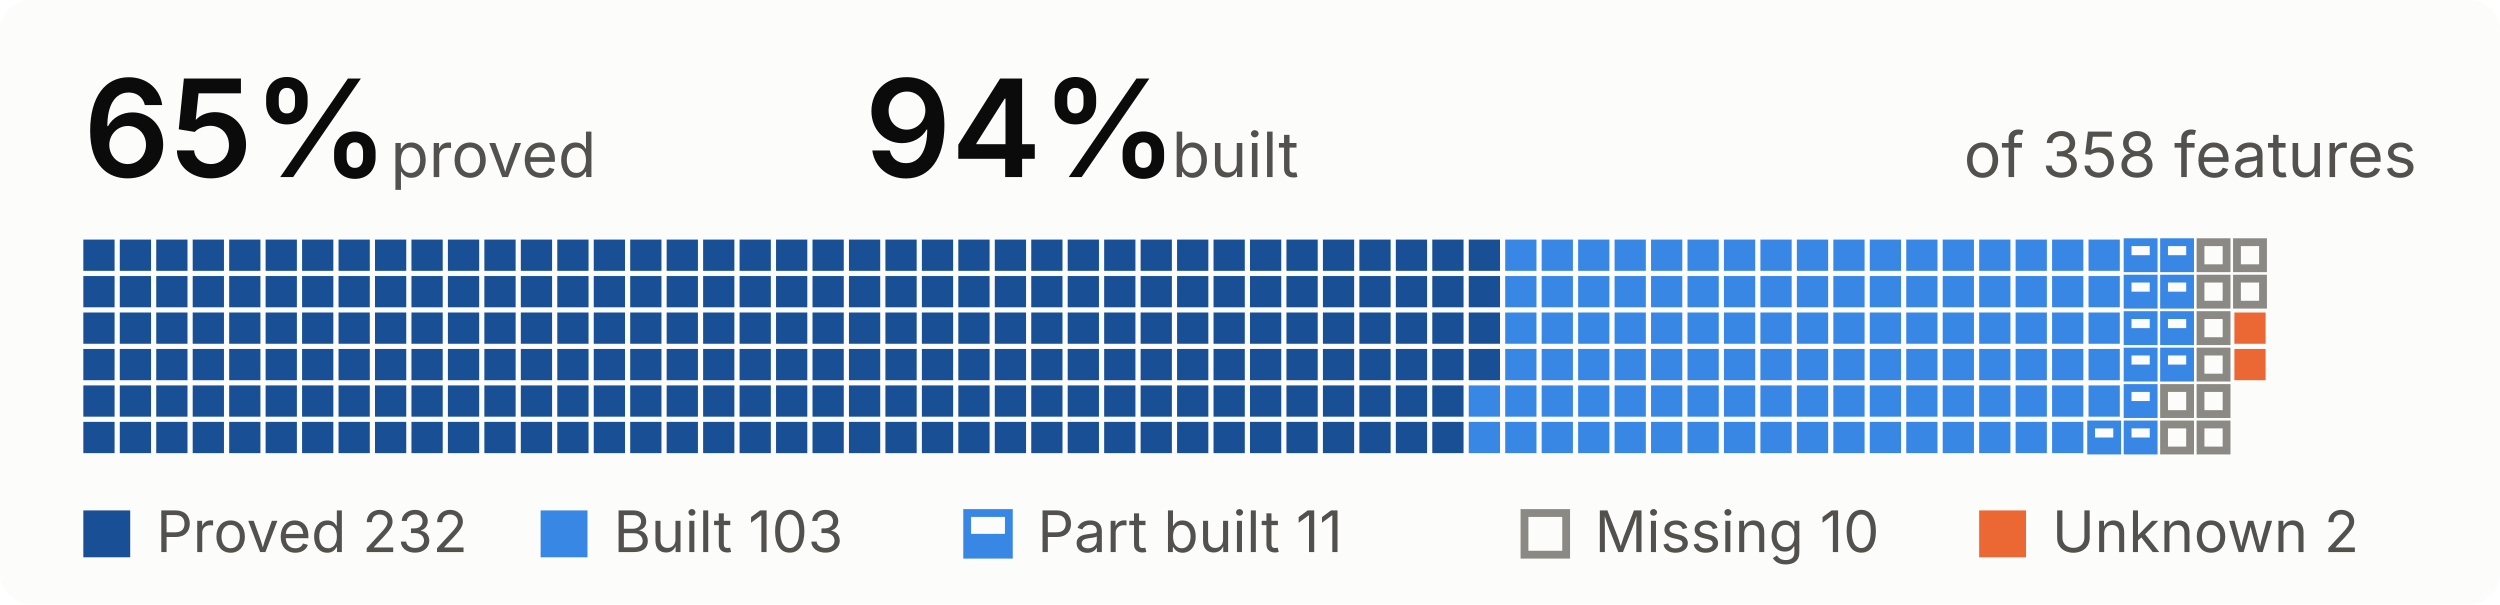
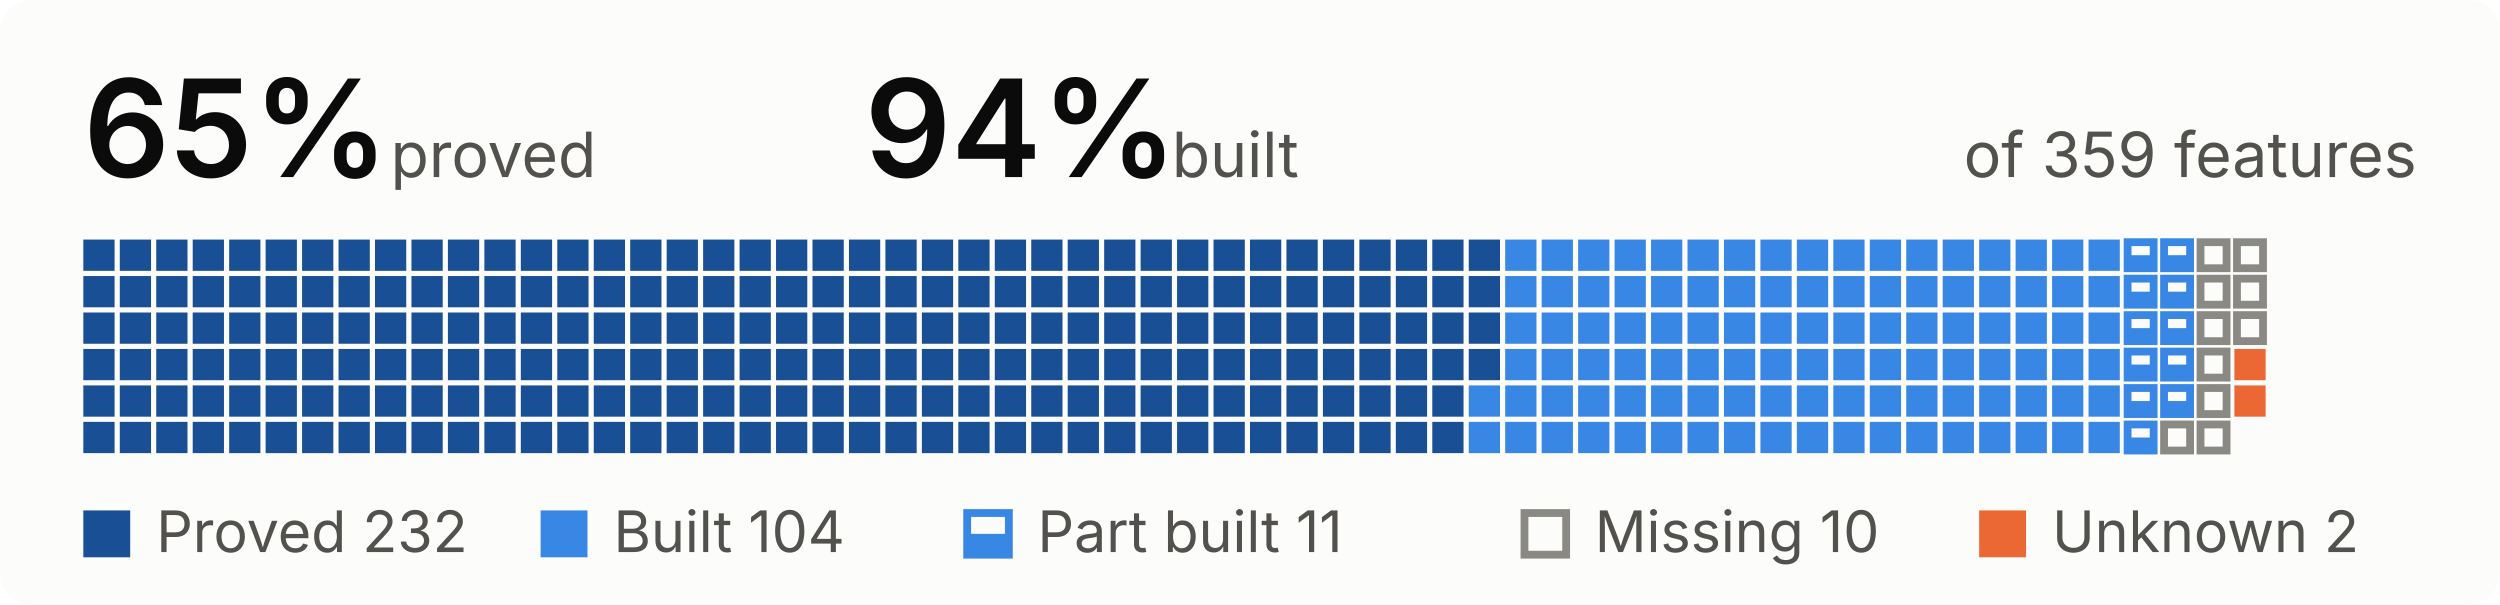
- <svg xmlns="http://www.w3.org/2000/svg" width="480" height="116" viewBox="0 0 480 116" role="img" aria-label="65 percent proved, 94 percent built, of 358 features">
+ <svg xmlns="http://www.w3.org/2000/svg" width="480" height="116" viewBox="0 0 480 116" role="img" aria-label="65 percent proved, 94 percent built, of 359 features">
  <style>
.bg{fill:#fcfcfb}.t{fill:#0b0b0b}.s{fill:#52514e}.rule{fill:#e1e0d9}
.proved{fill:#184f95}.built{fill:#3987e5}.unknown{fill:#eb6834}
.part-o{fill:none;stroke:#3987e5;stroke-width:1.5}.part-f{fill:#3987e5}
.missing{fill:none;stroke:#8a8984;stroke-width:1.5}
.pass{fill:#184f95}.fail{fill:#eb6834}.none{fill:none;stroke:#8a8984;stroke-width:1.5}
@media (prefers-color-scheme:dark){
.bg{fill:#1a1a19}.t{fill:#f0efec}.s{fill:#c3c2b7}.rule{fill:#383835}
.proved{fill:#86b6ef}.built{fill:#3987e5}.unknown{fill:#d95926}
.part-o{stroke:#3987e5}.part-f{fill:#3987e5}
.missing{stroke:#8d8c85}
.pass{fill:#86b6ef}.fail{fill:#d95926}.none{stroke:#8d8c85}
}
text{font-family:system-ui,-apple-system,"Segoe UI",sans-serif;font-size:12px}
.big{font-size:26px;font-weight:600}.b{font-weight:600}.xs{font-size:11px}
</style>
  <rect width="480" height="116" rx="6" class="bg" />
  <text x="16.0" y="34.0" class="t big">65%</text>
  <text x="75.0" y="34.0" class="s">proved</text>
  <text x="166.0" y="34.0" class="t big">94%</text>
  <text x="225.0" y="34.0" class="s">built</text>
-   <text x="464.0" y="34.0" class="s" text-anchor="end">of 358 features</text>
+   <text x="464.0" y="34.0" class="s" text-anchor="end">of 359 features</text>
  <rect x="16.0" y="46.0" width="6" height="6" class="proved" />
  <rect x="16.0" y="53.0" width="6" height="6" class="proved" />
  <rect x="16.0" y="60.0" width="6" height="6" class="proved" />
  <rect x="16.0" y="67.0" width="6" height="6" class="proved" />
  <rect x="16.0" y="74.0" width="6" height="6" class="proved" />
  <rect x="16.0" y="81.0" width="6" height="6" class="proved" />
  <rect x="23.0" y="46.0" width="6" height="6" class="proved" />
  <rect x="23.0" y="53.0" width="6" height="6" class="proved" />
  <rect x="23.0" y="60.0" width="6" height="6" class="proved" />
  <rect x="23.0" y="67.0" width="6" height="6" class="proved" />
  <rect x="23.0" y="74.0" width="6" height="6" class="proved" />
  <rect x="23.0" y="81.0" width="6" height="6" class="proved" />
  <rect x="30.0" y="46.0" width="6" height="6" class="proved" />
  <rect x="30.0" y="53.0" width="6" height="6" class="proved" />
  <rect x="30.0" y="60.0" width="6" height="6" class="proved" />
  <rect x="30.0" y="67.0" width="6" height="6" class="proved" />
  <rect x="30.0" y="74.0" width="6" height="6" class="proved" />
  <rect x="30.0" y="81.0" width="6" height="6" class="proved" />
  <rect x="37.0" y="46.0" width="6" height="6" class="proved" />
  <rect x="37.0" y="53.0" width="6" height="6" class="proved" />
  <rect x="37.0" y="60.0" width="6" height="6" class="proved" />
  <rect x="37.0" y="67.0" width="6" height="6" class="proved" />
  <rect x="37.0" y="74.0" width="6" height="6" class="proved" />
  <rect x="37.0" y="81.0" width="6" height="6" class="proved" />
  <rect x="44.0" y="46.0" width="6" height="6" class="proved" />
  <rect x="44.0" y="53.0" width="6" height="6" class="proved" />
  <rect x="44.0" y="60.0" width="6" height="6" class="proved" />
  <rect x="44.0" y="67.0" width="6" height="6" class="proved" />
  <rect x="44.0" y="74.0" width="6" height="6" class="proved" />
  <rect x="44.0" y="81.0" width="6" height="6" class="proved" />
  <rect x="51.0" y="46.0" width="6" height="6" class="proved" />
  <rect x="51.0" y="53.0" width="6" height="6" class="proved" />
  <rect x="51.0" y="60.0" width="6" height="6" class="proved" />
  <rect x="51.0" y="67.0" width="6" height="6" class="proved" />
  <rect x="51.0" y="74.0" width="6" height="6" class="proved" />
  <rect x="51.0" y="81.0" width="6" height="6" class="proved" />
  <rect x="58.0" y="46.0" width="6" height="6" class="proved" />
  <rect x="58.0" y="53.0" width="6" height="6" class="proved" />
  <rect x="58.0" y="60.0" width="6" height="6" class="proved" />
  <rect x="58.0" y="67.0" width="6" height="6" class="proved" />
  <rect x="58.0" y="74.0" width="6" height="6" class="proved" />
  <rect x="58.0" y="81.0" width="6" height="6" class="proved" />
  <rect x="65.0" y="46.0" width="6" height="6" class="proved" />
  <rect x="65.0" y="53.0" width="6" height="6" class="proved" />
  <rect x="65.0" y="60.0" width="6" height="6" class="proved" />
  <rect x="65.0" y="67.0" width="6" height="6" class="proved" />
  <rect x="65.0" y="74.0" width="6" height="6" class="proved" />
  <rect x="65.0" y="81.0" width="6" height="6" class="proved" />
  <rect x="72.0" y="46.0" width="6" height="6" class="proved" />
  <rect x="72.0" y="53.0" width="6" height="6" class="proved" />
  <rect x="72.0" y="60.0" width="6" height="6" class="proved" />
  <rect x="72.0" y="67.0" width="6" height="6" class="proved" />
  <rect x="72.0" y="74.0" width="6" height="6" class="proved" />
  <rect x="72.0" y="81.0" width="6" height="6" class="proved" />
  <rect x="79.0" y="46.0" width="6" height="6" class="proved" />
  <rect x="79.0" y="53.0" width="6" height="6" class="proved" />
  <rect x="79.0" y="60.0" width="6" height="6" class="proved" />
  <rect x="79.0" y="67.0" width="6" height="6" class="proved" />
  <rect x="79.0" y="74.0" width="6" height="6" class="proved" />
  <rect x="79.0" y="81.0" width="6" height="6" class="proved" />
  <rect x="86.0" y="46.0" width="6" height="6" class="proved" />
  <rect x="86.0" y="53.0" width="6" height="6" class="proved" />
  <rect x="86.0" y="60.0" width="6" height="6" class="proved" />
  <rect x="86.0" y="67.0" width="6" height="6" class="proved" />
  <rect x="86.0" y="74.0" width="6" height="6" class="proved" />
  <rect x="86.0" y="81.0" width="6" height="6" class="proved" />
  <rect x="93.0" y="46.0" width="6" height="6" class="proved" />
  <rect x="93.0" y="53.0" width="6" height="6" class="proved" />
  <rect x="93.0" y="60.0" width="6" height="6" class="proved" />
  <rect x="93.0" y="67.0" width="6" height="6" class="proved" />
  <rect x="93.0" y="74.0" width="6" height="6" class="proved" />
  <rect x="93.0" y="81.0" width="6" height="6" class="proved" />
  <rect x="100.0" y="46.0" width="6" height="6" class="proved" />
  <rect x="100.0" y="53.0" width="6" height="6" class="proved" />
  <rect x="100.0" y="60.0" width="6" height="6" class="proved" />
  <rect x="100.0" y="67.0" width="6" height="6" class="proved" />
  <rect x="100.0" y="74.0" width="6" height="6" class="proved" />
  <rect x="100.0" y="81.0" width="6" height="6" class="proved" />
  <rect x="107.0" y="46.0" width="6" height="6" class="proved" />
  <rect x="107.0" y="53.0" width="6" height="6" class="proved" />
  <rect x="107.0" y="60.0" width="6" height="6" class="proved" />
  <rect x="107.0" y="67.0" width="6" height="6" class="proved" />
  <rect x="107.0" y="74.0" width="6" height="6" class="proved" />
  <rect x="107.0" y="81.0" width="6" height="6" class="proved" />
  <rect x="114.0" y="46.0" width="6" height="6" class="proved" />
  <rect x="114.0" y="53.0" width="6" height="6" class="proved" />
  <rect x="114.0" y="60.0" width="6" height="6" class="proved" />
  <rect x="114.0" y="67.0" width="6" height="6" class="proved" />
  <rect x="114.0" y="74.0" width="6" height="6" class="proved" />
  <rect x="114.0" y="81.0" width="6" height="6" class="proved" />
  <rect x="121.0" y="46.0" width="6" height="6" class="proved" />
  <rect x="121.0" y="53.0" width="6" height="6" class="proved" />
  <rect x="121.0" y="60.0" width="6" height="6" class="proved" />
  <rect x="121.0" y="67.0" width="6" height="6" class="proved" />
  <rect x="121.0" y="74.0" width="6" height="6" class="proved" />
  <rect x="121.0" y="81.0" width="6" height="6" class="proved" />
  <rect x="128.0" y="46.0" width="6" height="6" class="proved" />
  <rect x="128.0" y="53.0" width="6" height="6" class="proved" />
  <rect x="128.0" y="60.0" width="6" height="6" class="proved" />
  <rect x="128.0" y="67.0" width="6" height="6" class="proved" />
  <rect x="128.0" y="74.0" width="6" height="6" class="proved" />
  <rect x="128.0" y="81.0" width="6" height="6" class="proved" />
  <rect x="135.0" y="46.0" width="6" height="6" class="proved" />
  <rect x="135.0" y="53.0" width="6" height="6" class="proved" />
  <rect x="135.0" y="60.0" width="6" height="6" class="proved" />
  <rect x="135.0" y="67.0" width="6" height="6" class="proved" />
  <rect x="135.0" y="74.0" width="6" height="6" class="proved" />
  <rect x="135.0" y="81.0" width="6" height="6" class="proved" />
  <rect x="142.0" y="46.0" width="6" height="6" class="proved" />
  <rect x="142.0" y="53.0" width="6" height="6" class="proved" />
  <rect x="142.0" y="60.0" width="6" height="6" class="proved" />
  <rect x="142.0" y="67.0" width="6" height="6" class="proved" />
  <rect x="142.0" y="74.0" width="6" height="6" class="proved" />
  <rect x="142.0" y="81.0" width="6" height="6" class="proved" />
  <rect x="149.0" y="46.0" width="6" height="6" class="proved" />
  <rect x="149.0" y="53.0" width="6" height="6" class="proved" />
  <rect x="149.0" y="60.0" width="6" height="6" class="proved" />
  <rect x="149.0" y="67.0" width="6" height="6" class="proved" />
  <rect x="149.0" y="74.0" width="6" height="6" class="proved" />
  <rect x="149.0" y="81.0" width="6" height="6" class="proved" />
  <rect x="156.0" y="46.0" width="6" height="6" class="proved" />
  <rect x="156.0" y="53.0" width="6" height="6" class="proved" />
  <rect x="156.0" y="60.0" width="6" height="6" class="proved" />
  <rect x="156.0" y="67.0" width="6" height="6" class="proved" />
  <rect x="156.0" y="74.0" width="6" height="6" class="proved" />
  <rect x="156.0" y="81.0" width="6" height="6" class="proved" />
  <rect x="163.0" y="46.0" width="6" height="6" class="proved" />
  <rect x="163.0" y="53.0" width="6" height="6" class="proved" />
  <rect x="163.0" y="60.0" width="6" height="6" class="proved" />
  <rect x="163.0" y="67.0" width="6" height="6" class="proved" />
  <rect x="163.0" y="74.0" width="6" height="6" class="proved" />
  <rect x="163.0" y="81.0" width="6" height="6" class="proved" />
  <rect x="170.0" y="46.0" width="6" height="6" class="proved" />
  <rect x="170.0" y="53.0" width="6" height="6" class="proved" />
  <rect x="170.0" y="60.0" width="6" height="6" class="proved" />
  <rect x="170.0" y="67.0" width="6" height="6" class="proved" />
  <rect x="170.0" y="74.0" width="6" height="6" class="proved" />
  <rect x="170.0" y="81.0" width="6" height="6" class="proved" />
  <rect x="177.0" y="46.0" width="6" height="6" class="proved" />
  <rect x="177.0" y="53.0" width="6" height="6" class="proved" />
  <rect x="177.0" y="60.0" width="6" height="6" class="proved" />
  <rect x="177.0" y="67.0" width="6" height="6" class="proved" />
  <rect x="177.0" y="74.0" width="6" height="6" class="proved" />
  <rect x="177.0" y="81.0" width="6" height="6" class="proved" />
  <rect x="184.0" y="46.0" width="6" height="6" class="proved" />
  <rect x="184.0" y="53.0" width="6" height="6" class="proved" />
  <rect x="184.0" y="60.0" width="6" height="6" class="proved" />
  <rect x="184.0" y="67.0" width="6" height="6" class="proved" />
  <rect x="184.0" y="74.0" width="6" height="6" class="proved" />
  <rect x="184.0" y="81.0" width="6" height="6" class="proved" />
  <rect x="191.0" y="46.0" width="6" height="6" class="proved" />
  <rect x="191.0" y="53.0" width="6" height="6" class="proved" />
  <rect x="191.0" y="60.0" width="6" height="6" class="proved" />
  <rect x="191.0" y="67.0" width="6" height="6" class="proved" />
  <rect x="191.0" y="74.0" width="6" height="6" class="proved" />
  <rect x="191.0" y="81.0" width="6" height="6" class="proved" />
  <rect x="198.0" y="46.0" width="6" height="6" class="proved" />
  <rect x="198.0" y="53.0" width="6" height="6" class="proved" />
  <rect x="198.0" y="60.0" width="6" height="6" class="proved" />
  <rect x="198.0" y="67.0" width="6" height="6" class="proved" />
  <rect x="198.0" y="74.0" width="6" height="6" class="proved" />
  <rect x="198.0" y="81.0" width="6" height="6" class="proved" />
  <rect x="205.0" y="46.0" width="6" height="6" class="proved" />
  <rect x="205.0" y="53.0" width="6" height="6" class="proved" />
  <rect x="205.0" y="60.0" width="6" height="6" class="proved" />
  <rect x="205.0" y="67.0" width="6" height="6" class="proved" />
  <rect x="205.0" y="74.0" width="6" height="6" class="proved" />
  <rect x="205.0" y="81.0" width="6" height="6" class="proved" />
  <rect x="212.0" y="46.0" width="6" height="6" class="proved" />
  <rect x="212.0" y="53.0" width="6" height="6" class="proved" />
  <rect x="212.0" y="60.0" width="6" height="6" class="proved" />
  <rect x="212.0" y="67.0" width="6" height="6" class="proved" />
  <rect x="212.0" y="74.0" width="6" height="6" class="proved" />
  <rect x="212.0" y="81.0" width="6" height="6" class="proved" />
  <rect x="219.0" y="46.0" width="6" height="6" class="proved" />
  <rect x="219.0" y="53.0" width="6" height="6" class="proved" />
  <rect x="219.0" y="60.0" width="6" height="6" class="proved" />
  <rect x="219.0" y="67.0" width="6" height="6" class="proved" />
  <rect x="219.0" y="74.0" width="6" height="6" class="proved" />
  <rect x="219.0" y="81.0" width="6" height="6" class="proved" />
  <rect x="226.0" y="46.0" width="6" height="6" class="proved" />
  <rect x="226.0" y="53.0" width="6" height="6" class="proved" />
  <rect x="226.0" y="60.0" width="6" height="6" class="proved" />
  <rect x="226.0" y="67.0" width="6" height="6" class="proved" />
  <rect x="226.0" y="74.0" width="6" height="6" class="proved" />
  <rect x="226.0" y="81.0" width="6" height="6" class="proved" />
  <rect x="233.0" y="46.0" width="6" height="6" class="proved" />
  <rect x="233.0" y="53.0" width="6" height="6" class="proved" />
  <rect x="233.0" y="60.0" width="6" height="6" class="proved" />
  <rect x="233.0" y="67.0" width="6" height="6" class="proved" />
  <rect x="233.0" y="74.0" width="6" height="6" class="proved" />
  <rect x="233.0" y="81.0" width="6" height="6" class="proved" />
  <rect x="240.0" y="46.0" width="6" height="6" class="proved" />
  <rect x="240.0" y="53.0" width="6" height="6" class="proved" />
  <rect x="240.0" y="60.0" width="6" height="6" class="proved" />
  <rect x="240.0" y="67.0" width="6" height="6" class="proved" />
  <rect x="240.0" y="74.0" width="6" height="6" class="proved" />
  <rect x="240.0" y="81.0" width="6" height="6" class="proved" />
  <rect x="247.0" y="46.0" width="6" height="6" class="proved" />
  <rect x="247.0" y="53.0" width="6" height="6" class="proved" />
  <rect x="247.0" y="60.0" width="6" height="6" class="proved" />
  <rect x="247.0" y="67.0" width="6" height="6" class="proved" />
  <rect x="247.0" y="74.0" width="6" height="6" class="proved" />
  <rect x="247.0" y="81.0" width="6" height="6" class="proved" />
  <rect x="254.0" y="46.0" width="6" height="6" class="proved" />
  <rect x="254.0" y="53.0" width="6" height="6" class="proved" />
  <rect x="254.0" y="60.0" width="6" height="6" class="proved" />
  <rect x="254.0" y="67.0" width="6" height="6" class="proved" />
  <rect x="254.0" y="74.0" width="6" height="6" class="proved" />
  <rect x="254.0" y="81.0" width="6" height="6" class="proved" />
  <rect x="261.0" y="46.0" width="6" height="6" class="proved" />
  <rect x="261.0" y="53.0" width="6" height="6" class="proved" />
  <rect x="261.0" y="60.0" width="6" height="6" class="proved" />
  <rect x="261.0" y="67.0" width="6" height="6" class="proved" />
  <rect x="261.0" y="74.0" width="6" height="6" class="proved" />
  <rect x="261.0" y="81.0" width="6" height="6" class="proved" />
  <rect x="268.0" y="46.0" width="6" height="6" class="proved" />
  <rect x="268.0" y="53.0" width="6" height="6" class="proved" />
  <rect x="268.0" y="60.0" width="6" height="6" class="proved" />
  <rect x="268.0" y="67.0" width="6" height="6" class="proved" />
  <rect x="268.0" y="74.0" width="6" height="6" class="proved" />
  <rect x="268.0" y="81.0" width="6" height="6" class="proved" />
  <rect x="275.0" y="46.0" width="6" height="6" class="proved" />
  <rect x="275.0" y="53.0" width="6" height="6" class="proved" />
  <rect x="275.0" y="60.0" width="6" height="6" class="proved" />
  <rect x="275.0" y="67.0" width="6" height="6" class="proved" />
  <rect x="275.0" y="74.0" width="6" height="6" class="proved" />
  <rect x="275.0" y="81.0" width="6" height="6" class="proved" />
  <rect x="282.0" y="46.0" width="6" height="6" class="proved" />
  <rect x="282.0" y="53.0" width="6" height="6" class="proved" />
  <rect x="282.0" y="60.0" width="6" height="6" class="proved" />
  <rect x="282.0" y="67.0" width="6" height="6" class="proved" />
  <rect x="282.0" y="74.0" width="6" height="6" class="built" />
  <rect x="282.0" y="81.0" width="6" height="6" class="built" />
  <rect x="289.0" y="46.0" width="6" height="6" class="built" />
  <rect x="289.0" y="53.0" width="6" height="6" class="built" />
  <rect x="289.0" y="60.0" width="6" height="6" class="built" />
  <rect x="289.0" y="67.0" width="6" height="6" class="built" />
  <rect x="289.0" y="74.0" width="6" height="6" class="built" />
  <rect x="289.0" y="81.0" width="6" height="6" class="built" />
  <rect x="296.0" y="46.0" width="6" height="6" class="built" />
  <rect x="296.0" y="53.0" width="6" height="6" class="built" />
  <rect x="296.0" y="60.0" width="6" height="6" class="built" />
  <rect x="296.0" y="67.0" width="6" height="6" class="built" />
  <rect x="296.0" y="74.0" width="6" height="6" class="built" />
  <rect x="296.0" y="81.0" width="6" height="6" class="built" />
  <rect x="303.0" y="46.0" width="6" height="6" class="built" />
  <rect x="303.0" y="53.0" width="6" height="6" class="built" />
  <rect x="303.0" y="60.0" width="6" height="6" class="built" />
  <rect x="303.0" y="67.0" width="6" height="6" class="built" />
  <rect x="303.0" y="74.0" width="6" height="6" class="built" />
  <rect x="303.0" y="81.0" width="6" height="6" class="built" />
  <rect x="310.0" y="46.0" width="6" height="6" class="built" />
  <rect x="310.0" y="53.0" width="6" height="6" class="built" />
  <rect x="310.0" y="60.0" width="6" height="6" class="built" />
  <rect x="310.0" y="67.0" width="6" height="6" class="built" />
  <rect x="310.0" y="74.0" width="6" height="6" class="built" />
  <rect x="310.0" y="81.0" width="6" height="6" class="built" />
  <rect x="317.0" y="46.0" width="6" height="6" class="built" />
  <rect x="317.0" y="53.0" width="6" height="6" class="built" />
  <rect x="317.0" y="60.0" width="6" height="6" class="built" />
  <rect x="317.0" y="67.0" width="6" height="6" class="built" />
  <rect x="317.0" y="74.0" width="6" height="6" class="built" />
  <rect x="317.0" y="81.0" width="6" height="6" class="built" />
  <rect x="324.0" y="46.0" width="6" height="6" class="built" />
  <rect x="324.0" y="53.0" width="6" height="6" class="built" />
  <rect x="324.0" y="60.0" width="6" height="6" class="built" />
  <rect x="324.0" y="67.0" width="6" height="6" class="built" />
  <rect x="324.0" y="74.0" width="6" height="6" class="built" />
  <rect x="324.0" y="81.0" width="6" height="6" class="built" />
  <rect x="331.0" y="46.0" width="6" height="6" class="built" />
  <rect x="331.0" y="53.0" width="6" height="6" class="built" />
  <rect x="331.0" y="60.0" width="6" height="6" class="built" />
  <rect x="331.0" y="67.0" width="6" height="6" class="built" />
  <rect x="331.0" y="74.0" width="6" height="6" class="built" />
  <rect x="331.0" y="81.0" width="6" height="6" class="built" />
  <rect x="338.0" y="46.0" width="6" height="6" class="built" />
  <rect x="338.0" y="53.0" width="6" height="6" class="built" />
  <rect x="338.0" y="60.0" width="6" height="6" class="built" />
  <rect x="338.0" y="67.0" width="6" height="6" class="built" />
  <rect x="338.0" y="74.0" width="6" height="6" class="built" />
  <rect x="338.0" y="81.0" width="6" height="6" class="built" />
  <rect x="345.0" y="46.0" width="6" height="6" class="built" />
  <rect x="345.0" y="53.0" width="6" height="6" class="built" />
  <rect x="345.0" y="60.0" width="6" height="6" class="built" />
  <rect x="345.0" y="67.0" width="6" height="6" class="built" />
  <rect x="345.0" y="74.0" width="6" height="6" class="built" />
  <rect x="345.0" y="81.0" width="6" height="6" class="built" />
  <rect x="352.0" y="46.0" width="6" height="6" class="built" />
  <rect x="352.0" y="53.0" width="6" height="6" class="built" />
  <rect x="352.0" y="60.0" width="6" height="6" class="built" />
  <rect x="352.0" y="67.0" width="6" height="6" class="built" />
  <rect x="352.0" y="74.0" width="6" height="6" class="built" />
  <rect x="352.0" y="81.0" width="6" height="6" class="built" />
  <rect x="359.0" y="46.0" width="6" height="6" class="built" />
  <rect x="359.0" y="53.0" width="6" height="6" class="built" />
  <rect x="359.0" y="60.0" width="6" height="6" class="built" />
  <rect x="359.0" y="67.0" width="6" height="6" class="built" />
  <rect x="359.0" y="74.0" width="6" height="6" class="built" />
  <rect x="359.0" y="81.0" width="6" height="6" class="built" />
  <rect x="366.0" y="46.0" width="6" height="6" class="built" />
  <rect x="366.0" y="53.0" width="6" height="6" class="built" />
  <rect x="366.0" y="60.0" width="6" height="6" class="built" />
  <rect x="366.0" y="67.0" width="6" height="6" class="built" />
  <rect x="366.0" y="74.0" width="6" height="6" class="built" />
  <rect x="366.0" y="81.0" width="6" height="6" class="built" />
  <rect x="373.0" y="46.0" width="6" height="6" class="built" />
  <rect x="373.0" y="53.0" width="6" height="6" class="built" />
  <rect x="373.0" y="60.0" width="6" height="6" class="built" />
  <rect x="373.0" y="67.0" width="6" height="6" class="built" />
  <rect x="373.0" y="74.0" width="6" height="6" class="built" />
  <rect x="373.0" y="81.0" width="6" height="6" class="built" />
  <rect x="380.0" y="46.0" width="6" height="6" class="built" />
  <rect x="380.0" y="53.0" width="6" height="6" class="built" />
  <rect x="380.0" y="60.0" width="6" height="6" class="built" />
  <rect x="380.0" y="67.0" width="6" height="6" class="built" />
  <rect x="380.0" y="74.0" width="6" height="6" class="built" />
  <rect x="380.0" y="81.0" width="6" height="6" class="built" />
  <rect x="387.0" y="46.0" width="6" height="6" class="built" />
  <rect x="387.0" y="53.0" width="6" height="6" class="built" />
  <rect x="387.0" y="60.0" width="6" height="6" class="built" />
  <rect x="387.0" y="67.0" width="6" height="6" class="built" />
  <rect x="387.0" y="74.0" width="6" height="6" class="built" />
  <rect x="387.0" y="81.0" width="6" height="6" class="built" />
  <rect x="394.0" y="46.0" width="6" height="6" class="built" />
  <rect x="394.0" y="53.0" width="6" height="6" class="built" />
  <rect x="394.0" y="60.0" width="6" height="6" class="built" />
  <rect x="394.0" y="67.0" width="6" height="6" class="built" />
  <rect x="394.0" y="74.0" width="6" height="6" class="built" />
  <rect x="394.0" y="81.0" width="6" height="6" class="built" />
  <rect x="401.0" y="46.0" width="6" height="6" class="built" />
  <rect x="401.0" y="53.0" width="6" height="6" class="built" />
  <rect x="401.0" y="60.0" width="6" height="6" class="built" />
  <rect x="401.0" y="67.0" width="6" height="6" class="built" />
  <rect x="401.0" y="74.0" width="6" height="6" class="built" />
-   <rect x="401.5" y="81.5" width="5" height="5" fill="none" class="part-o" />
-   <rect x="401.0" y="84.0" width="6" height="3.0" class="part-f" />
+   <rect x="401.0" y="81.0" width="6" height="6" class="built" />
  <rect x="408.5" y="46.5" width="5" height="5" fill="none" class="part-o" />
  <rect x="408.0" y="49.0" width="6" height="3.0" class="part-f" />
  <rect x="408.5" y="53.5" width="5" height="5" fill="none" class="part-o" />
  <rect x="408.0" y="56.0" width="6" height="3.0" class="part-f" />
  <rect x="408.5" y="60.5" width="5" height="5" fill="none" class="part-o" />
  <rect x="408.0" y="63.0" width="6" height="3.0" class="part-f" />
  <rect x="408.5" y="67.5" width="5" height="5" fill="none" class="part-o" />
  <rect x="408.0" y="70.0" width="6" height="3.0" class="part-f" />
  <rect x="408.5" y="74.5" width="5" height="5" fill="none" class="part-o" />
  <rect x="408.0" y="77.0" width="6" height="3.0" class="part-f" />
  <rect x="408.5" y="81.5" width="5" height="5" fill="none" class="part-o" />
  <rect x="408.0" y="84.0" width="6" height="3.0" class="part-f" />
  <rect x="415.5" y="46.5" width="5" height="5" fill="none" class="part-o" />
  <rect x="415.0" y="49.0" width="6" height="3.0" class="part-f" />
  <rect x="415.5" y="53.5" width="5" height="5" fill="none" class="part-o" />
  <rect x="415.0" y="56.0" width="6" height="3.0" class="part-f" />
  <rect x="415.5" y="60.5" width="5" height="5" fill="none" class="part-o" />
  <rect x="415.0" y="63.0" width="6" height="3.0" class="part-f" />
  <rect x="415.5" y="67.5" width="5" height="5" fill="none" class="part-o" />
  <rect x="415.0" y="70.0" width="6" height="3.0" class="part-f" />
-   <rect x="415.5" y="74.5" width="5" height="5" fill="none" class="missing" />
+   <rect x="415.5" y="74.5" width="5" height="5" fill="none" class="part-o" />
+   <rect x="415.0" y="77.0" width="6" height="3.0" class="part-f" />
  <rect x="415.5" y="81.5" width="5" height="5" fill="none" class="missing" />
  <rect x="422.5" y="46.5" width="5" height="5" fill="none" class="missing" />
  <rect x="422.5" y="53.5" width="5" height="5" fill="none" class="missing" />
  <rect x="422.5" y="60.5" width="5" height="5" fill="none" class="missing" />
  <rect x="422.5" y="67.5" width="5" height="5" fill="none" class="missing" />
  <rect x="422.5" y="74.5" width="5" height="5" fill="none" class="missing" />
  <rect x="422.5" y="81.5" width="5" height="5" fill="none" class="missing" />
  <rect x="429.5" y="46.5" width="5" height="5" fill="none" class="missing" />
  <rect x="429.5" y="53.5" width="5" height="5" fill="none" class="missing" />
-   <rect x="429.0" y="60.0" width="6" height="6" class="unknown" />
+   <rect x="429.5" y="60.5" width="5" height="5" fill="none" class="missing" />
  <rect x="429.0" y="67.0" width="6" height="6" class="unknown" />
+   <rect x="429.0" y="74.0" width="6" height="6" class="unknown" />
  <rect x="16.0" y="98.0" width="9" height="9" class="proved" />
  <text x="30.0" y="106.0" class="s xs">Proved 232</text>
  <rect x="103.8" y="98.0" width="9" height="9" class="built" />
-   <text x="117.8" y="106.0" class="s xs">Built 103</text>
+   <text x="117.8" y="106.0" class="s xs">Built 104</text>
  <rect x="185.7" y="98.5" width="8" height="8" fill="none" class="part-o" />
  <rect x="185.2" y="102.5" width="9" height="4.5" class="part-f" />
  <text x="199.2" y="106.0" class="s xs">Part built 11</text>
  <rect x="292.7" y="98.5" width="8" height="8" fill="none" class="missing" />
  <text x="306.2" y="106.0" class="s xs">Missing 10</text>
  <rect x="380.0" y="98.0" width="9" height="9" class="unknown" />
  <text x="394.0" y="106.0" class="s xs">Unknown 2</text>
</svg>
